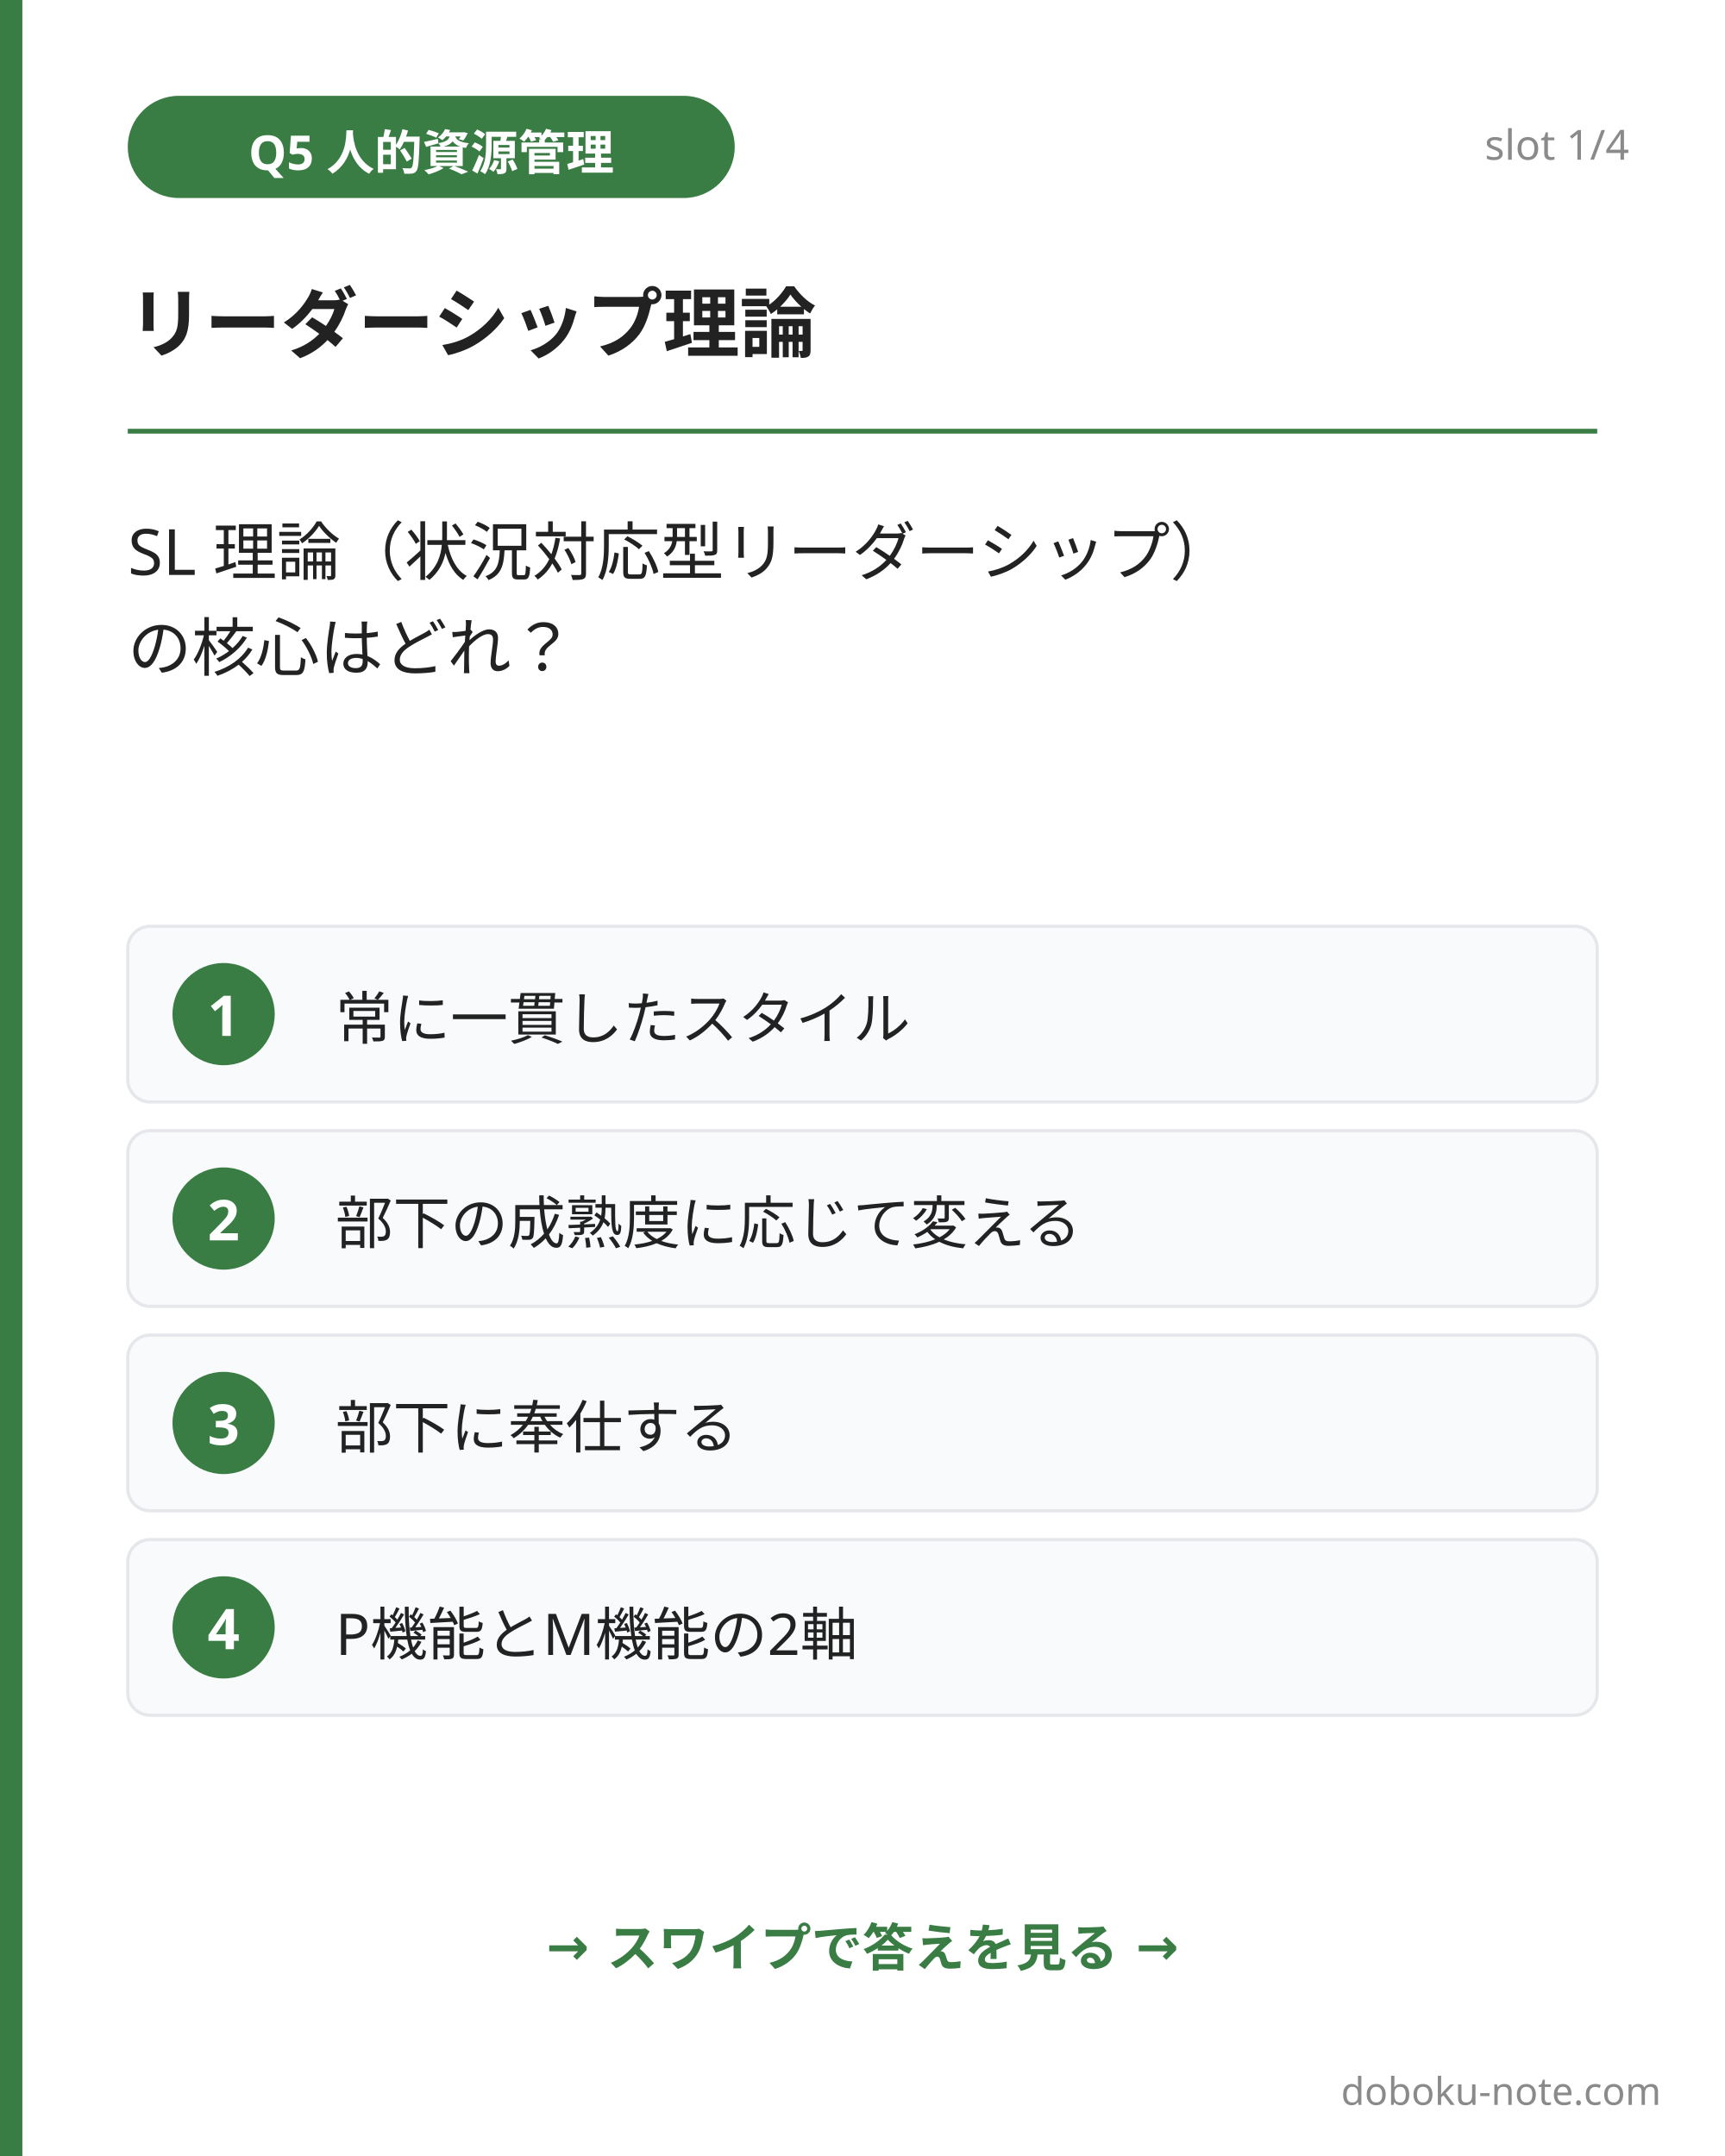
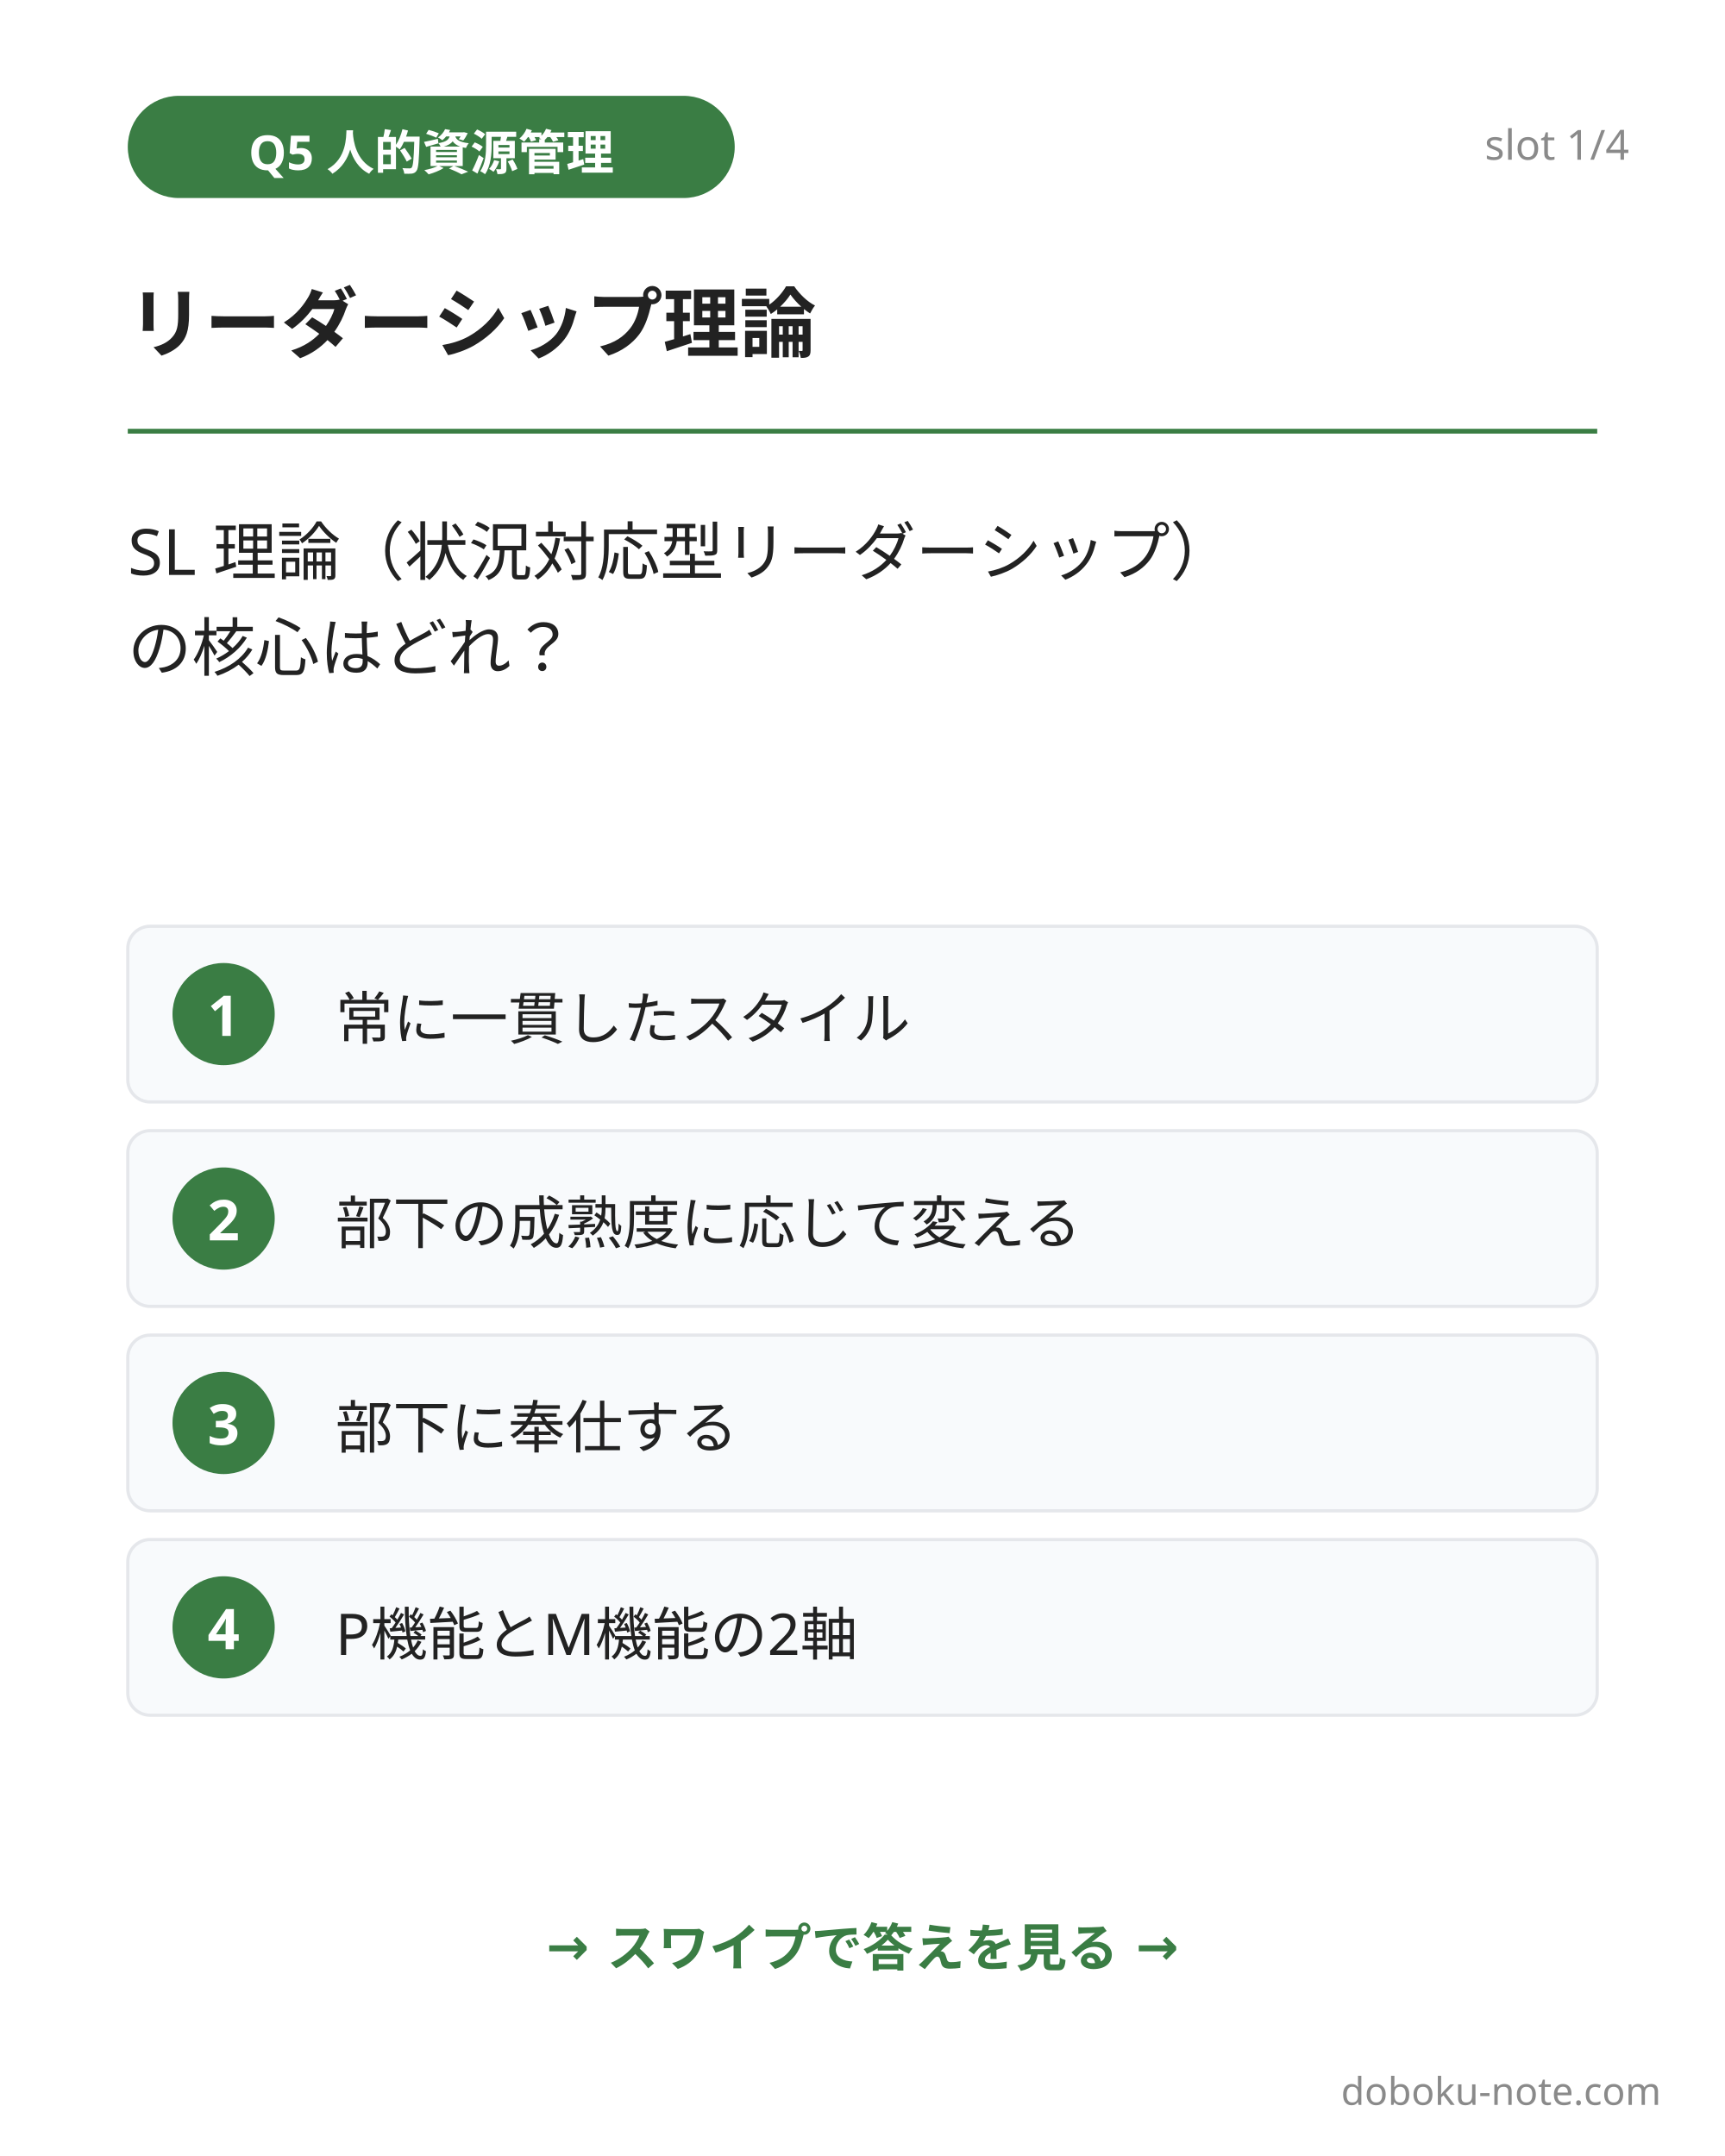
<svg xmlns="http://www.w3.org/2000/svg" width="1080" height="1350" viewBox="0 0 1080 1350">
  <rect x="0" y="0" width="1080" height="1350" fill="#ffffff" />
-   <rect x="0" y="0" width="14" height="1350" fill="#3a7d44" />
  <rect x="80" y="60" width="380" height="64" rx="32" fill="#3a7d44" />
  <text x="270" y="92" font-family="'Hiragino Sans', 'Hiragino Kaku Gothic ProN', 'Yu Gothic', 'Noto Sans JP', sans-serif" font-size="30" font-weight="700" fill="#ffffff" text-anchor="middle" dominant-baseline="central">Q5 人的資源管理</text>
  <text x="1020" y="100" font-family="'Hiragino Sans', 'Hiragino Kaku Gothic ProN', 'Yu Gothic', 'Noto Sans JP', sans-serif" font-size="26" fill="#8a8a8a" text-anchor="end">slot 1/4</text>
  <text x="80" y="220" font-family="'Hiragino Sans', 'Hiragino Kaku Gothic ProN', 'Yu Gothic', 'Noto Sans JP', sans-serif" font-size="48" font-weight="800" fill="#222222">リーダーシップ理論</text>
  <line x1="80" y1="270" x2="1000" y2="270" stroke="#3a7d44" stroke-width="3" />
  <text font-family="'Hiragino Sans', 'Hiragino Kaku Gothic ProN', 'Yu Gothic', 'Noto Sans JP', sans-serif" font-size="40" font-weight="500" fill="#222222">
    <tspan x="80" y="360">SL 理論（状況対応型リーダーシップ）</tspan>
    <tspan x="80" y="420">の核心はどれ？</tspan>
  </text>
  <g>
    <rect x="80" y="580" width="920" height="110" rx="14" fill="#f8fafc" stroke="#e5e7eb" stroke-width="2" />
    <circle cx="140" cy="635" r="32" fill="#3a7d44" />
    <text x="140" y="635" font-family="'Hiragino Sans', 'Hiragino Kaku Gothic ProN', 'Yu Gothic', 'Noto Sans JP', sans-serif" font-size="35.2" font-weight="700" fill="#ffffff" text-anchor="middle" dominant-baseline="central">1</text>
    <text x="210" y="635" font-family="'Hiragino Sans', 'Hiragino Kaku Gothic ProN', 'Yu Gothic', 'Noto Sans JP', sans-serif" font-size="36" fill="#222222" dominant-baseline="central">常に一貫したスタイル</text>
  </g>
  <g>
    <rect x="80" y="708" width="920" height="110" rx="14" fill="#f8fafc" stroke="#e5e7eb" stroke-width="2" />
    <circle cx="140" cy="763" r="32" fill="#3a7d44" />
    <text x="140" y="763" font-family="'Hiragino Sans', 'Hiragino Kaku Gothic ProN', 'Yu Gothic', 'Noto Sans JP', sans-serif" font-size="35.2" font-weight="700" fill="#ffffff" text-anchor="middle" dominant-baseline="central">2</text>
    <text x="210" y="763" font-family="'Hiragino Sans', 'Hiragino Kaku Gothic ProN', 'Yu Gothic', 'Noto Sans JP', sans-serif" font-size="36" fill="#222222" dominant-baseline="central">部下の成熟度に応じて変える</text>
  </g>
  <g>
    <rect x="80" y="836" width="920" height="110" rx="14" fill="#f8fafc" stroke="#e5e7eb" stroke-width="2" />
    <circle cx="140" cy="891" r="32" fill="#3a7d44" />
    <text x="140" y="891" font-family="'Hiragino Sans', 'Hiragino Kaku Gothic ProN', 'Yu Gothic', 'Noto Sans JP', sans-serif" font-size="35.2" font-weight="700" fill="#ffffff" text-anchor="middle" dominant-baseline="central">3</text>
    <text x="210" y="891" font-family="'Hiragino Sans', 'Hiragino Kaku Gothic ProN', 'Yu Gothic', 'Noto Sans JP', sans-serif" font-size="36" fill="#222222" dominant-baseline="central">部下に奉仕する</text>
  </g>
  <g>
    <rect x="80" y="964" width="920" height="110" rx="14" fill="#f8fafc" stroke="#e5e7eb" stroke-width="2" />
    <circle cx="140" cy="1019" r="32" fill="#3a7d44" />
    <text x="140" y="1019" font-family="'Hiragino Sans', 'Hiragino Kaku Gothic ProN', 'Yu Gothic', 'Noto Sans JP', sans-serif" font-size="35.2" font-weight="700" fill="#ffffff" text-anchor="middle" dominant-baseline="central">4</text>
    <text x="210" y="1019" font-family="'Hiragino Sans', 'Hiragino Kaku Gothic ProN', 'Yu Gothic', 'Noto Sans JP', sans-serif" font-size="36" fill="#222222" dominant-baseline="central">P機能とM機能の2軸</text>
  </g>
  <text x="540" y="1230" font-family="'Hiragino Sans', 'Hiragino Kaku Gothic ProN', 'Yu Gothic', 'Noto Sans JP', sans-serif" font-size="32" font-weight="600" fill="#3a7d44" text-anchor="middle">→ スワイプで答えを見る →</text>
  <text x="1040" y="1318" font-family="'Hiragino Sans', 'Hiragino Kaku Gothic ProN', 'Yu Gothic', 'Noto Sans JP', sans-serif" font-size="24" fill="#8a8a8a" text-anchor="end">doboku-note.com</text>
</svg>
